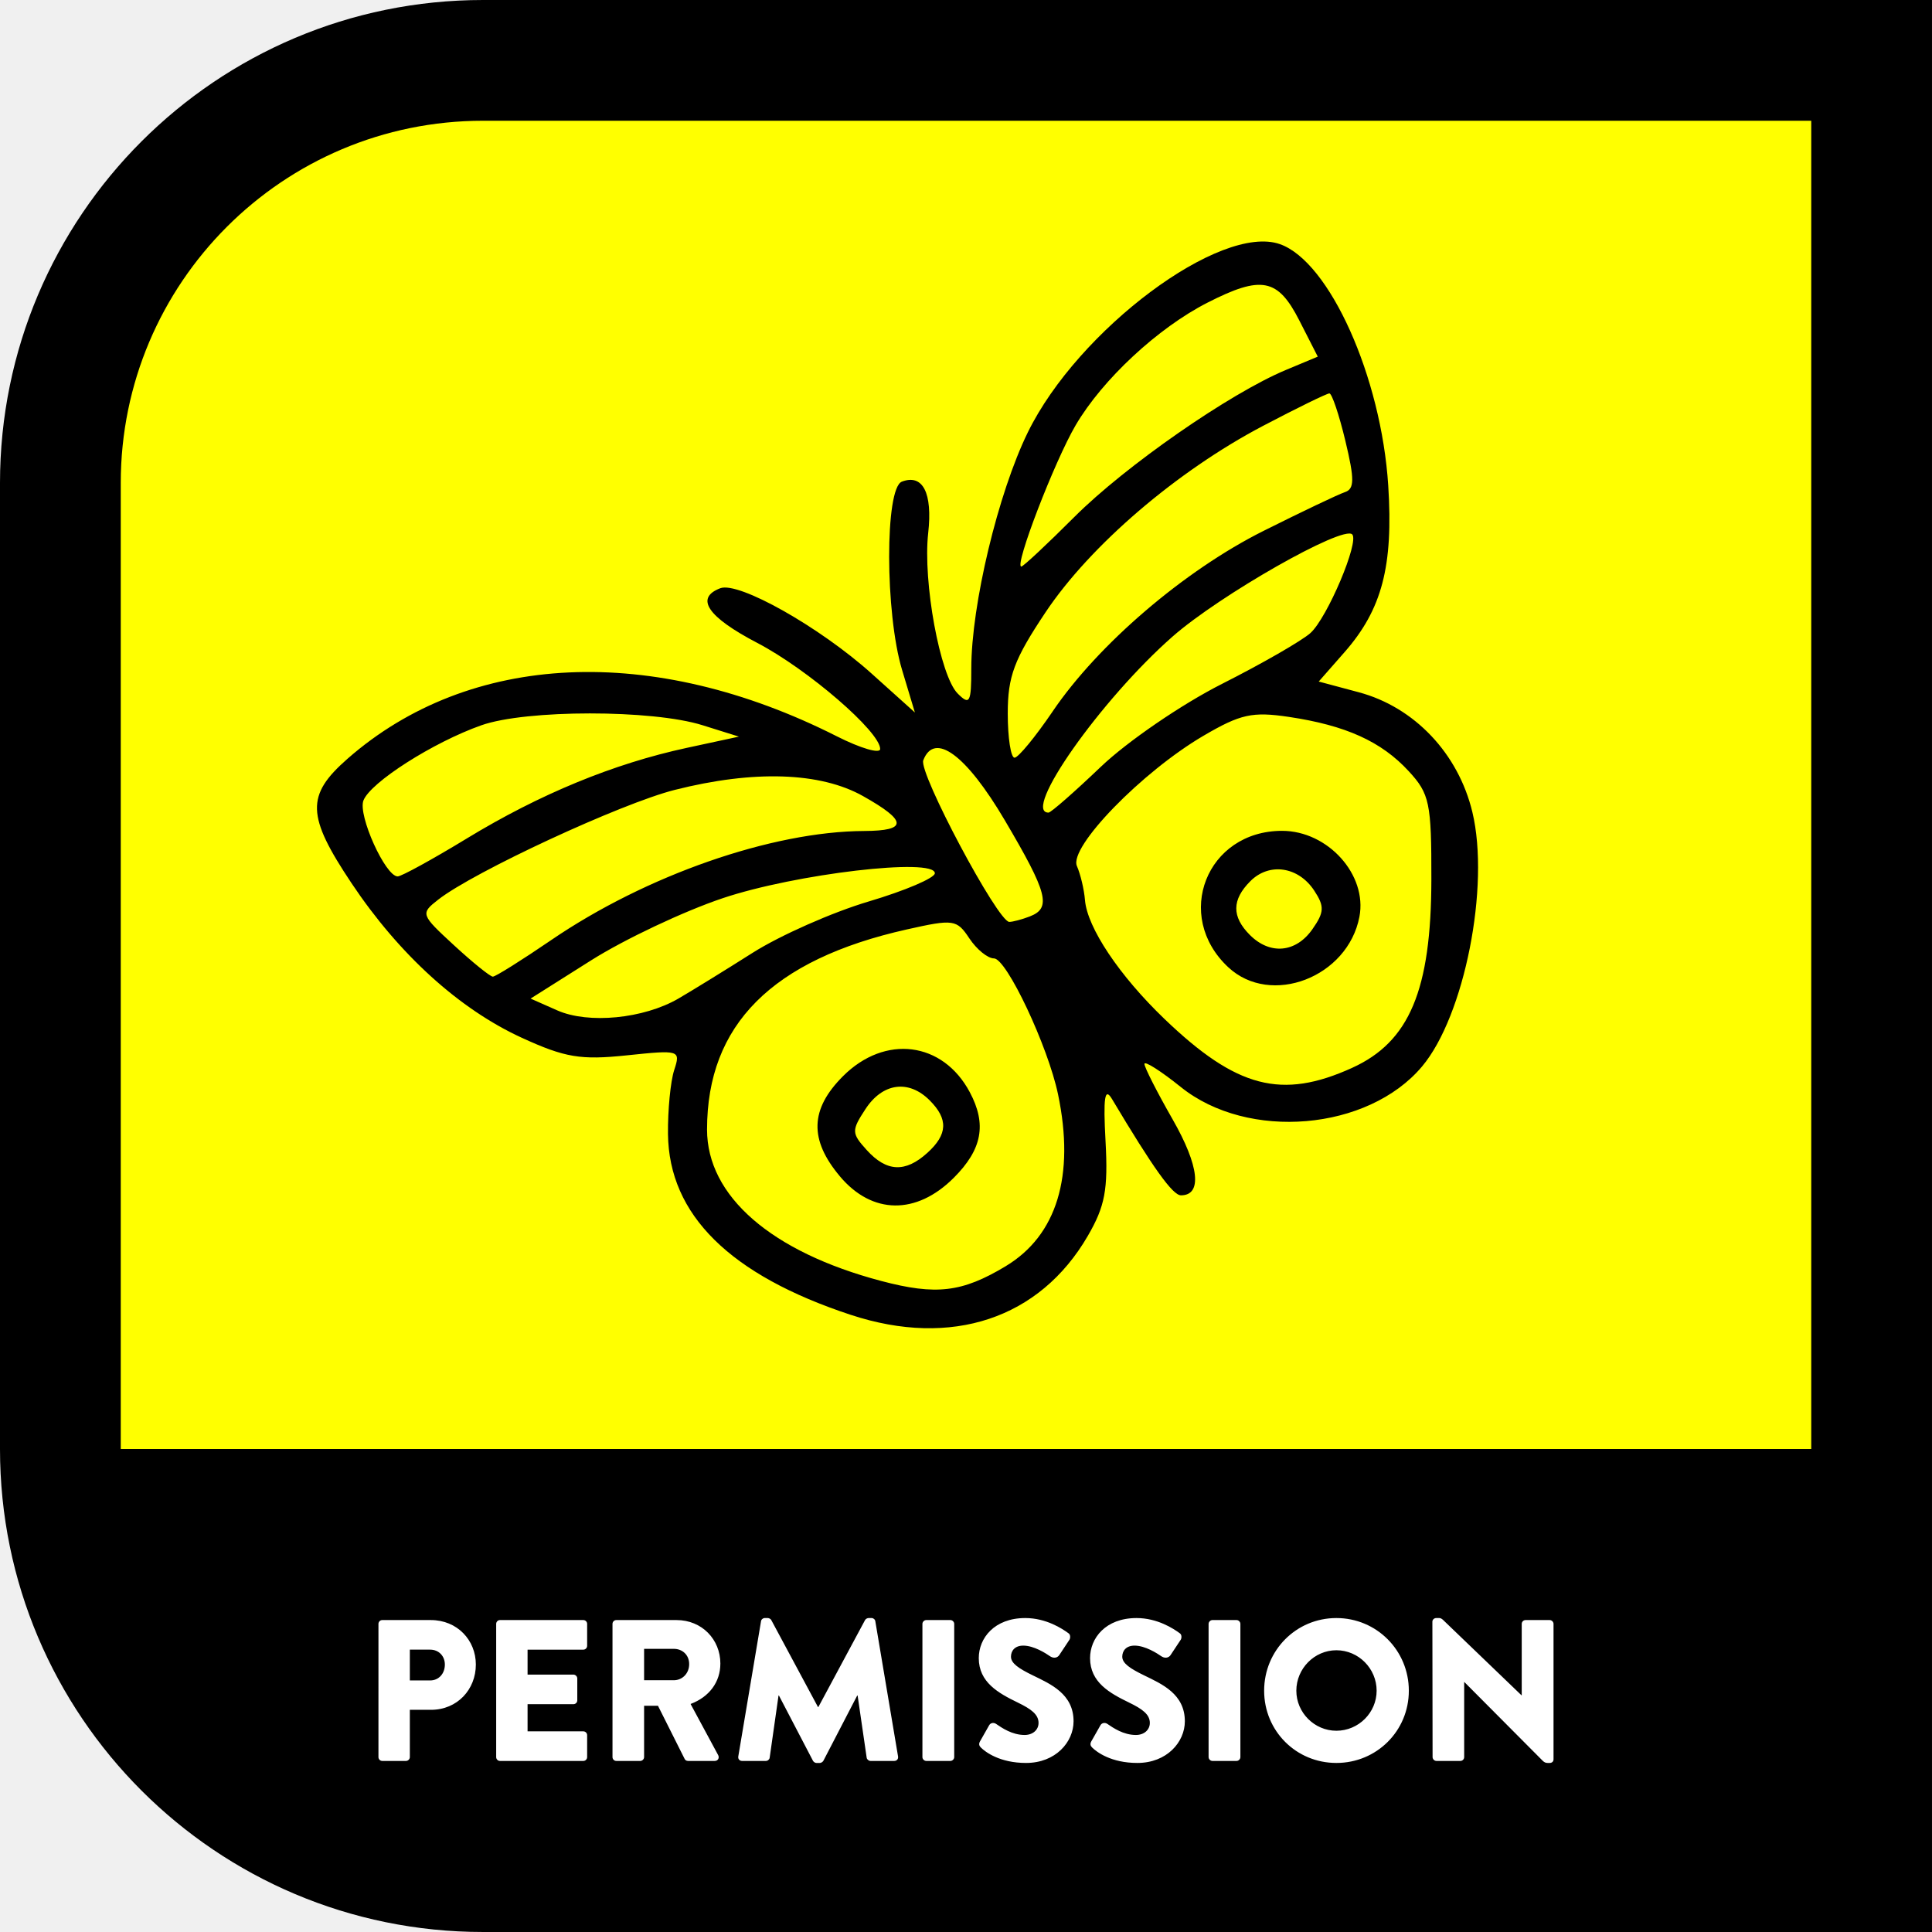
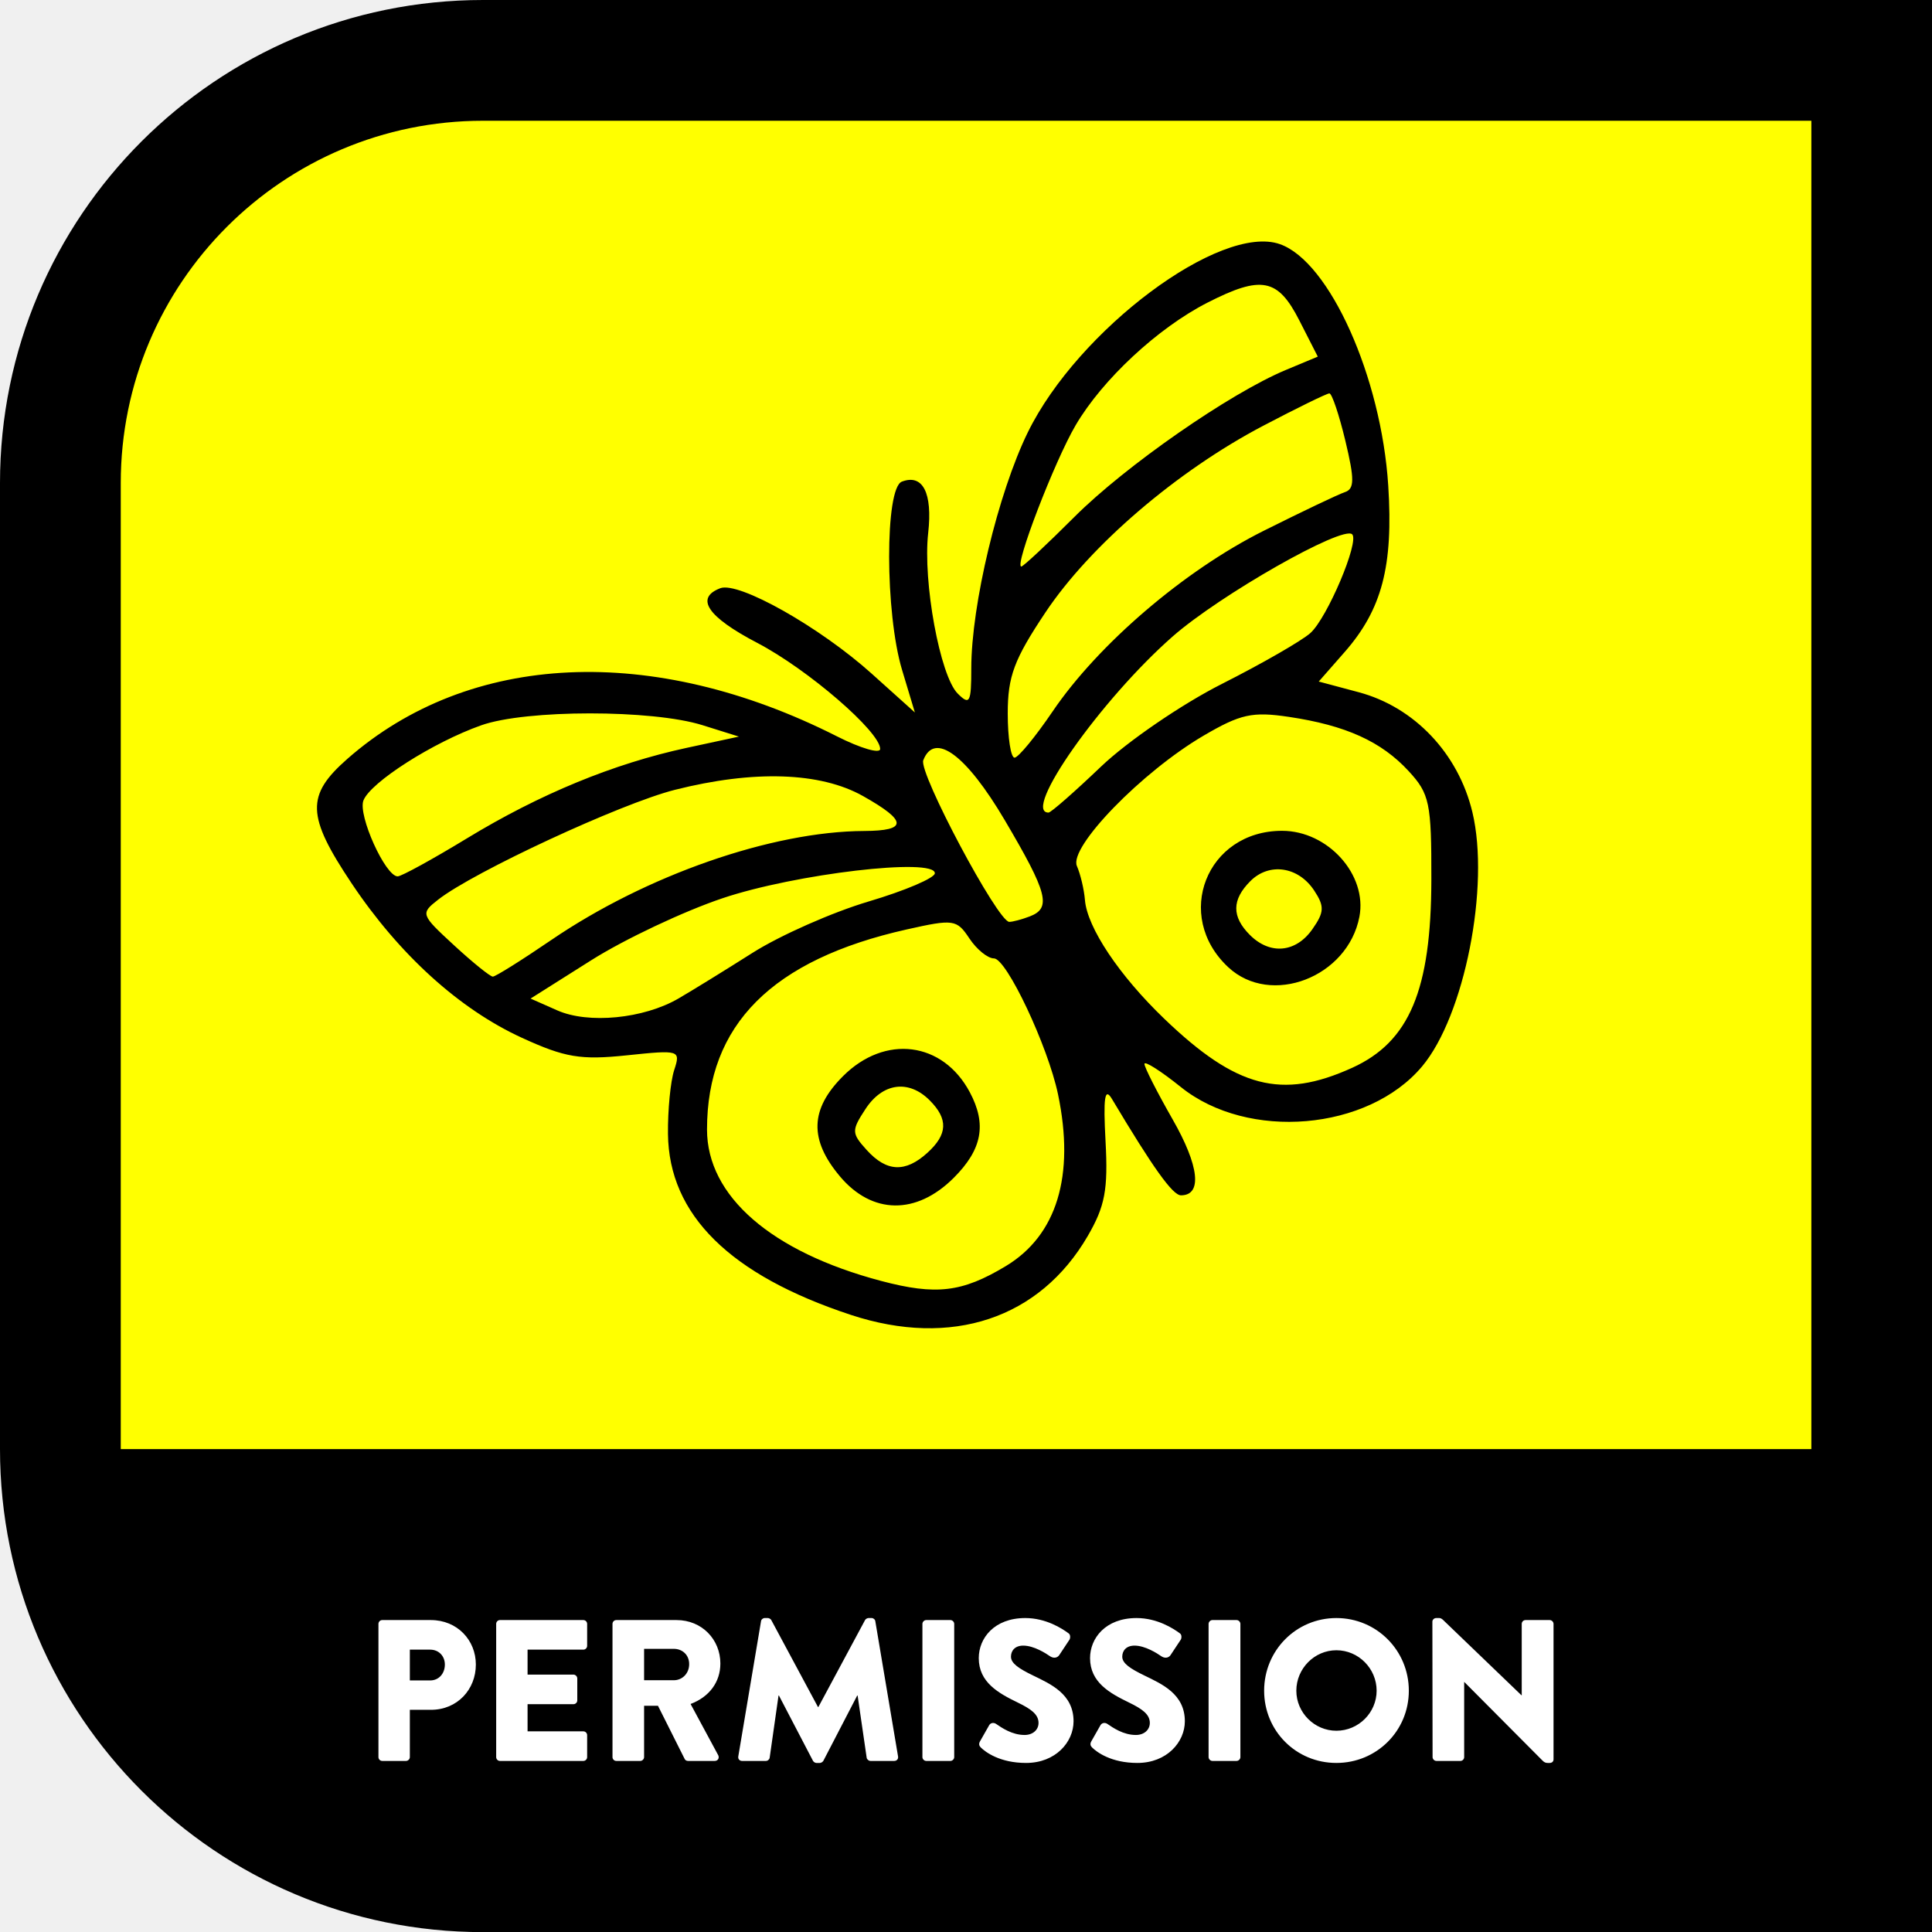
- <svg xmlns="http://www.w3.org/2000/svg" width="512" height="512" viewBox="0 0 135.467 135.467" version="1.1" id="svg14" xml:space="preserve">
-   <defs id="defs18">
-     <rect x="346.265" y="1640.638" width="1701.735" height="321.532" id="rect414" />
-     <rect x="128" y="1536" width="1648.671" height="512" id="rect1008" />
-     <rect x="197.866" y="1536" width="1298.495" height="364.337" id="rect910" />
-     <rect x="128" y="1536" width="1806.872" height="508.099" id="rect259" />
-   </defs>
-   <g id="g316" transform="matrix(0.2499385,0,0,0.2499385,4.3755907e-6,4.3755907e-6)">
-     <path fill-rule="evenodd" d="M 512,0 A 512,512 0 0 0 0,512 v 1024 a 512,512 0 0 0 512,512 H 2048 V 0 Z" style="font-variation-settings:normal;-inkscape-stroke:none" transform="matrix(0.2646484,0,0,0.2646484,-1.3224987e-5,-1.3224987e-5)" id="path2" />
-     <path fill="#a000c0" d="M 512,128 A 384,384 0 0 0 128,512 V 1536 H 1920 V 128 Z" color="#000000" style="fill:#ffff00;fill-opacity:1" id="path4-4" transform="matrix(0.2646484,0,0,0.2646484,-1.3224987e-5,-1.3224987e-5)" />
+ <svg xmlns="http://www.w3.org/2000/svg" width="512" height="512" viewBox="0 0 135.467 135.467" xml:space="preserve">
+   <path fill-rule="evenodd" d="M512 0A512 512 0 0 0 0 512v1024a512 512 0 0 0 512 512h1536V0Z" style="font-variation-settings:normal;-inkscape-stroke:none" transform="matrix(.06615 0 0 .06615 0 0)" />
+   <path fill="#a000c0" d="M512 128a384 384 0 0 0-384 384v1024h1792V128Z" color="#000" style="fill:#ff0;fill-opacity:1" transform="matrix(.06615 0 0 .06615 0 0)" />
+   <g style="-inkscape-font-specification:'Brandon Text, Medium';white-space:pre">
+     <path fill="#fff" d="M4.213 426.987c0 .533.427 1.013 1.014 1.013h6.293c.533 0 1.013-.48 1.013-1.013v-12.534h5.6c6.987 0 11.894-5.386 11.894-12 0-6.453-4.907-11.786-11.947-11.786H5.227c-.587 0-1.014.48-1.014 1.013zm8.32-20.32v-8.16h5.387c2.293 0 3.893 1.706 3.893 3.946 0 2.4-1.6 4.214-3.893 4.214zm22.88 20.32c0 .533.427 1.013 1.014 1.013h22.08c.586 0 1.013-.48 1.013-1.013v-5.814c0-.533-.427-1.013-1.013-1.013H43.733v-7.2h12.16c.534 0 1.014-.427 1.014-1.013v-5.814c0-.533-.48-1.013-1.014-1.013h-12.16v-6.613h14.774c.586 0 1.013-.48 1.013-1.014v-5.813c0-.533-.427-1.013-1.013-1.013h-22.08c-.587 0-1.014.48-1.014 1.013zm30.827 0c0 .533.427 1.013 1.013 1.013H73.6c.533 0 1.013-.48 1.013-1.013v-13.6h3.68l7.094 14.133c.106.213.426.48.853.48h7.093c.907 0 1.28-.853.907-1.547l-7.307-13.546c4.96-1.867 7.894-5.814 7.894-10.72 0-6.347-4.854-11.52-11.627-11.52H67.253c-.586 0-1.013.48-1.013 1.013zm8.373-20.374v-8.32h7.894c2.186 0 4.053 1.547 4.053 4.054 0 2.506-1.867 4.266-4.053 4.266zm24.96 20.214c-.107.693.373 1.173 1.013 1.173h6.294c.533 0 .96-.427 1.013-.853l2.347-16.48h.106l9.014 17.28c.16.32.586.586.906.586h.96c.267 0 .747-.266.907-.586l8.96-17.28h.107l2.4 16.48c.053.426.533.853 1.013.853h6.293c.64 0 1.12-.48 1.014-1.173l-6.027-35.84c-.053-.48-.533-.854-.96-.854h-.853c-.267 0-.747.214-.907.534l-12.373 23.04h-.107l-12.373-23.04c-.16-.32-.64-.534-.907-.534h-.853c-.427 0-.907.374-.96.854zm48.8.16c0 .533.48 1.013 1.013 1.013h6.4c.534 0 1.014-.48 1.014-1.013V391.68c0-.533-.48-1.013-1.014-1.013h-6.4c-.533 0-1.013.48-1.013 1.013zm27.467 1.546c7.84 0 12.586-5.546 12.586-11.04 0-7.253-6.08-9.866-10.773-12.16-3.733-1.813-5.813-3.2-5.813-4.96 0-1.546 1.013-2.933 3.253-2.933 2.827 0 5.973 2.027 7.2 2.88 1.067.64 1.973.213 2.347-.373l2.72-4.107c.213-.373.32-1.333-.32-1.707-1.6-1.173-5.867-4-11.414-4-8.213 0-12.32 5.334-12.32 10.614 0 6.4 5.174 9.28 10.347 11.786 3.52 1.707 5.493 3.147 5.493 5.387 0 1.867-1.546 3.2-3.68 3.2-3.36 0-6.08-1.92-7.573-2.933-.533-.374-1.387-.374-1.813.32l-2.454 4.32c-.373.693-.213 1.173.214 1.6 1.226 1.226 5.066 4.106 12 4.106zm29.493 0c7.84 0 12.587-5.546 12.587-11.04 0-7.253-6.08-9.866-10.774-12.16-3.733-1.813-5.813-3.2-5.813-4.96 0-1.546 1.013-2.933 3.253-2.933 2.827 0 5.974 2.027 7.2 2.88 1.067.64 1.974.213 2.347-.373l2.72-4.107c.213-.373.32-1.333-.32-1.707-1.6-1.173-5.867-4-11.413-4-8.214 0-12.32 5.334-12.32 10.614 0 6.4 5.173 9.28 10.346 11.786 3.52 1.707 5.494 3.147 5.494 5.387 0 1.867-1.547 3.2-3.68 3.2-3.36 0-6.08-1.92-7.574-2.933-.533-.374-1.386-.374-1.813.32l-2.453 4.32c-.374.693-.214 1.173.213 1.6 1.227 1.226 5.067 4.106 12 4.106zm18.88-1.546c0 .533.48 1.013 1.013 1.013h6.4c.534 0 1.014-.48 1.014-1.013V391.68c0-.533-.48-1.013-1.014-1.013h-6.4c-.533 0-1.013.48-1.013 1.013zm14.72-17.6c0 10.666 8.48 19.146 19.147 19.146 10.666 0 19.2-8.48 19.2-19.146 0-10.667-8.534-19.254-19.2-19.254-10.667 0-19.147 8.587-19.147 19.254zm8.533 0c0-5.867 4.8-10.72 10.614-10.72 5.866 0 10.666 4.853 10.666 10.72 0 5.813-4.8 10.613-10.666 10.613-5.814 0-10.614-4.8-10.614-10.613zm36.107 17.6c0 .533.48 1.013 1.013 1.013h6.347c.586 0 1.013-.48 1.013-1.013v-19.894H292l20.747 20.854c.427.426.8.586 1.333.586h.534c.533 0 1.013-.32 1.013-.96V391.68c0-.533-.48-1.013-1.013-1.013h-6.4c-.587 0-1.014.48-1.014 1.013v18.933h-.053l-20.48-19.68c-.427-.426-.8-.8-1.333-.8h-.8c-.534 0-1.014.427-1.014.96z" aria-label="PERMISSION" color="#000" font-family="'Brandon Text'" font-size="53.333" font-weight="500" style="-inkscape-font-specification:'Brandon Text, Medium';-inkscape-stroke:none" transform="translate(25.421 10.232) scale(.26458)" />
  </g>
-   <g style="-inkscape-font-specification:'Brandon Text, Medium';white-space:pre" id="g10" transform="translate(0,3.388034)">
-     <path fill="#ffffff" d="m 4.213,426.987 c 0,0.533 0.427,1.013 1.013,1.013 h 6.293 c 0.533,0 1.013,-0.48 1.013,-1.013 v -12.533 h 5.6 c 6.987,0 11.893,-5.387 11.893,-12 0,-6.453 -4.907,-11.787 -11.947,-11.787 H 5.227 c -0.587,0 -1.013,0.48 -1.013,1.013 z m 8.32,-20.32 v -8.16 h 5.387 c 2.293,0 3.893,1.707 3.893,3.947 0,2.4 -1.6,4.213 -3.893,4.213 z m 22.88,20.32 c 0,0.533 0.427,1.013 1.013,1.013 h 22.08 c 0.587,0 1.013,-0.48 1.013,-1.013 v -5.813 c 0,-0.533 -0.427,-1.013 -1.013,-1.013 H 43.733 v -7.2 h 12.16 c 0.533,0 1.013,-0.427 1.013,-1.013 v -5.813 c 0,-0.533 -0.48,-1.013 -1.013,-1.013 H 43.733 v -6.613 h 14.773 c 0.587,0 1.013,-0.48 1.013,-1.013 V 391.68 c 0,-0.533 -0.427,-1.013 -1.013,-1.013 H 36.427 c -0.587,0 -1.013,0.48 -1.013,1.013 z m 30.827,0 c 0,0.533 0.427,1.013 1.013,1.013 h 6.347 c 0.533,0 1.013,-0.48 1.013,-1.013 v -13.6 h 3.68 l 7.093,14.133 c 0.107,0.213 0.427,0.48 0.853,0.48 h 7.093 c 0.907,0 1.28,-0.853 0.907,-1.547 l -7.307,-13.547 c 4.96,-1.867 7.893,-5.813 7.893,-10.72 0,-6.347 -4.853,-11.52 -11.627,-11.52 H 67.253 c -0.587,0 -1.013,0.48 -1.013,1.013 z m 8.373,-20.373 v -8.32 h 7.893 c 2.187,0 4.053,1.547 4.053,4.053 0,2.507 -1.867,4.267 -4.053,4.267 z m 24.96,20.213 c -0.107,0.693 0.373,1.173 1.013,1.173 h 6.293 c 0.533,0 0.96,-0.427 1.013,-0.853 l 2.347,-16.48 h 0.107 l 9.013,17.28 c 0.16,0.32 0.587,0.587 0.907,0.587 h 0.96 c 0.267,0 0.747,-0.267 0.907,-0.587 l 8.96,-17.28 h 0.107 l 2.4,16.48 c 0.053,0.427 0.533,0.853 1.013,0.853 h 6.293 c 0.64,0 1.12,-0.48 1.013,-1.173 l -6.027,-35.84 c -0.053,-0.48 -0.533,-0.853 -0.96,-0.853 h -0.853 c -0.267,0 -0.747,0.213 -0.907,0.533 l -12.373,23.04 h -0.107 l -12.373,-23.04 c -0.16,-0.32 -0.64,-0.533 -0.907,-0.533 h -0.853 c -0.427,0 -0.907,0.373 -0.96,0.853 z m 48.8,0.16 c 0,0.533 0.48,1.013 1.013,1.013 h 6.4 c 0.533,0 1.013,-0.48 1.013,-1.013 V 391.68 c 0,-0.533 -0.48,-1.013 -1.013,-1.013 h -6.4 c -0.533,0 -1.013,0.48 -1.013,1.013 z m 27.467,1.547 c 7.84,0 12.587,-5.547 12.587,-11.04 0,-7.253 -6.08,-9.867 -10.773,-12.16 -3.733,-1.813 -5.813,-3.2 -5.813,-4.96 0,-1.547 1.013,-2.933 3.253,-2.933 2.827,0 5.973,2.027 7.2,2.88 1.067,0.64 1.973,0.213 2.347,-0.373 l 2.72,-4.107 c 0.213,-0.373 0.32,-1.333 -0.32,-1.707 -1.6,-1.173 -5.867,-4 -11.413,-4 -8.213,0 -12.32,5.333 -12.32,10.613 0,6.4 5.173,9.28 10.347,11.787 3.52,1.707 5.493,3.147 5.493,5.387 0,1.867 -1.547,3.2 -3.68,3.2 -3.36,0 -6.08,-1.92 -7.573,-2.933 -0.533,-0.373 -1.387,-0.373 -1.813,0.32 l -2.453,4.32 c -0.373,0.693 -0.213,1.173 0.213,1.6 1.227,1.227 5.067,4.107 12,4.107 z m 29.493,0 c 7.84,0 12.587,-5.547 12.587,-11.04 0,-7.253 -6.08,-9.867 -10.773,-12.16 -3.733,-1.813 -5.813,-3.2 -5.813,-4.96 0,-1.547 1.013,-2.933 3.253,-2.933 2.827,0 5.973,2.027 7.2,2.88 1.067,0.64 1.973,0.213 2.347,-0.373 l 2.72,-4.107 c 0.213,-0.373 0.32,-1.333 -0.32,-1.707 -1.6,-1.173 -5.867,-4 -11.413,-4 -8.213,0 -12.32,5.333 -12.32,10.613 0,6.4 5.173,9.28 10.347,11.787 3.52,1.707 5.493,3.147 5.493,5.387 0,1.867 -1.547,3.2 -3.68,3.2 -3.36,0 -6.08,-1.92 -7.573,-2.933 -0.533,-0.373 -1.387,-0.373 -1.813,0.32 l -2.453,4.32 c -0.373,0.693 -0.213,1.173 0.213,1.6 1.227,1.227 5.067,4.107 12,4.107 z m 18.88,-1.547 c 0,0.533 0.48,1.013 1.013,1.013 h 6.4 c 0.533,0 1.013,-0.48 1.013,-1.013 V 391.68 c 0,-0.533 -0.48,-1.013 -1.013,-1.013 h -6.4 c -0.533,0 -1.013,0.48 -1.013,1.013 z m 14.72,-17.6 c 0,10.667 8.48,19.147 19.147,19.147 10.667,0 19.2,-8.48 19.2,-19.147 0,-10.667 -8.533,-19.253 -19.2,-19.253 -10.667,0 -19.147,8.587 -19.147,19.253 z m 8.533,0 c 0,-5.867 4.8,-10.72 10.613,-10.72 5.867,0 10.667,4.853 10.667,10.72 0,5.813 -4.8,10.613 -10.667,10.613 -5.813,0 -10.613,-4.8 -10.613,-10.613 z m 36.107,17.6 c 0,0.533 0.48,1.013 1.013,1.013 h 6.347 c 0.587,0 1.013,-0.48 1.013,-1.013 v -19.893 h 0.053 l 20.747,20.853 c 0.427,0.427 0.8,0.587 1.333,0.587 h 0.533 c 0.533,0 1.013,-0.32 1.013,-0.96 V 391.68 c 0,-0.533 -0.48,-1.013 -1.013,-1.013 h -6.4 c -0.587,0 -1.013,0.48 -1.013,1.013 v 18.933 h -0.053 l -20.48,-19.68 c -0.427,-0.427 -0.8,-0.8 -1.333,-0.8 h -0.8 c -0.533,0 -1.013,0.427 -1.013,0.96 z" aria-label="PERMISSION" color="#000000" font-family="'Brandon Text'" font-size="53.333px" font-weight="500" style="-inkscape-font-specification:'Brandon Text, Medium';-inkscape-stroke:none" transform="matrix(0.26458,0,0,0.26458,25.42124,6.84389)" id="path8" />
-   </g>
-   <path d="M59.669 92.199c-8.487-2.793-12.769-7.025-12.831-12.681-.019-1.679.177-3.697.434-4.484.458-1.403.39-1.424-3.328-1.035-3.231.338-4.324.155-7.342-1.226-4.39-2.01-8.611-5.839-11.951-10.841-3.159-4.73-3.207-6.164-.292-8.723 8.565-7.52 21.409-8.111 34.321-1.579 1.669.844 3.035 1.243 3.035.885 0-1.207-5.071-5.583-8.617-7.436-3.489-1.823-4.385-3.147-2.596-3.833 1.285-.493 6.984 2.722 10.621 5.991l3.026 2.72-.897-2.981c-1.201-3.991-1.212-12.744-.017-13.203 1.47-.564 2.163.786 1.848 3.6-.383 3.417.83 10.018 2.068 11.256.846.846.954.646.954-1.766 0-4.443 1.879-12.291 3.962-16.545 3.524-7.2 13.519-14.662 17.678-13.199 3.479 1.224 7.107 9.31 7.595 16.931.361 5.643-.437 8.686-3.065 11.678l-1.809 2.06 2.802.75c3.905 1.044 6.984 4.292 7.971 8.406 1.246 5.194-.556 14.302-3.53 17.836-3.792 4.506-12.204 5.224-16.909 1.443-1.406-1.13-2.556-1.86-2.556-1.623 0 .237.89 1.986 1.977 3.886 1.867 3.263 2.093 5.327.585 5.327-.579 0-1.943-1.904-4.835-6.751-.511-.855-.622-.128-.453 2.969.184 3.38-.035 4.547-1.246 6.631-3.367 5.797-9.549 7.858-16.603 5.536zm10.848-3.417c3.59-2.158 4.864-6.339 3.67-12.051-.705-3.372-3.608-9.53-4.493-9.53-.436 0-1.212-.631-1.725-1.403-.885-1.333-1.105-1.364-4.391-.627-9.444 2.118-14.002 6.686-14.002 14.031 0 4.664 4.5 8.576 12.207 10.615 3.857 1.02 5.675.805 8.735-1.034zm-11.62-6.295c-2.168-2.576-2.103-4.712.213-7.029 2.943-2.943 6.997-2.43 8.89 1.125 1.198 2.25.869 4.008-1.124 6.002-2.62 2.62-5.725 2.582-7.98-.098zm6.123-1.647c1.433-1.297 1.481-2.373.164-3.689-1.473-1.473-3.294-1.226-4.497.61-.99 1.511-.985 1.694.084 2.875 1.393 1.539 2.703 1.602 4.248.204zm29.79-5.966c4.016-1.822 5.541-5.452 5.554-13.21.009-5.367-.124-6.003-1.588-7.59-1.92-2.083-4.411-3.211-8.404-3.807-2.558-.382-3.393-.197-5.984 1.321-4.322 2.533-9.456 7.816-8.878 9.136.252.576.506 1.648.565 2.382.155 1.931 2.406 5.299 5.571 8.337 5.058 4.854 8.218 5.677 13.165 3.432zm-8.685-7.051c-3.87-3.605-1.521-9.567 3.769-9.567 3.216 0 5.989 3.081 5.425 6.027-.812 4.243-6.21 6.321-9.194 3.54zm5.897-2.668c.839-1.198.857-1.603.123-2.716-1.11-1.681-3.148-1.98-4.471-.657-1.307 1.307-1.318 2.493-.034 3.777 1.414 1.414 3.226 1.247 4.382-.404zm-44.457 4.864c.93-.539 3.272-1.983 5.204-3.208 1.933-1.225 5.599-2.847 8.147-3.603 2.548-.756 4.633-1.646 4.633-1.977 0-1.112-9.782.037-14.874 1.748-2.734.918-6.883 2.878-9.221 4.354l-4.251 2.685 1.873.829c2.18.964 6.049.587 8.49-.828zm-8.933-4.092c6.677-4.558 15.487-7.63 21.965-7.66 3.056-.015 3.032-.697-.087-2.449-2.992-1.682-7.651-1.835-13.197-.433-3.757.949-14.103 5.749-16.588 7.696-1.253.981-1.231 1.044 1.109 3.2 1.313 1.209 2.538 2.199 2.723 2.199.185 0 2.019-1.149 4.075-2.552zm33.574-1.669c1.532-.588 1.259-1.639-1.754-6.746-2.712-4.598-4.935-6.232-5.715-4.2-.335.874 5.225 11.319 6.031 11.329.235.002.882-.169 1.438-.382zm-39.47-5.47c5.118-3.113 10.287-5.242 15.413-6.348l3.662-.79-2.556-.801c-3.523-1.104-12.366-1.101-15.502.005-3.375 1.191-7.782 4.002-8.271 5.277-.396 1.033 1.54 5.321 2.403 5.321.26 0 2.443-1.198 4.851-2.663zm44.459-5.029c1.853-1.77 5.67-4.382 8.481-5.803 2.812-1.421 5.605-3.027 6.207-3.568 1.181-1.061 3.444-6.406 2.93-6.919-.654-.654-9.29 4.258-12.598 7.167-5.021 4.414-10.606 12.342-8.695 12.342.167 0 1.821-1.449 3.674-3.219zm-3.387-3.875c3.198-4.714 9.234-9.88 14.792-12.662 2.678-1.34 5.243-2.562 5.7-2.714.676-.225.682-.895.033-3.6-.438-1.828-.942-3.323-1.119-3.323-.177 0-2.27 1.024-4.65 2.274-6.044 3.176-12.124 8.386-15.25 13.068-2.207 3.305-2.653 4.497-2.653 7.095 0 1.717.216 3.115.479 3.106.264-.009 1.464-1.469 2.669-3.243zm1.521-13.633c3.581-3.581 10.896-8.665 14.834-10.311l2.236-.934-1.298-2.544c-1.504-2.949-2.653-3.17-6.438-1.239-3.48 1.775-7.362 5.385-9.243 8.596-1.487 2.538-4.32 9.907-3.809 9.907.134 0 1.807-1.564 3.718-3.475z" id="path12" />
+   <path d="M59.669 92.199c-8.487-2.794-12.769-7.025-12.832-12.682-.019-1.678.177-3.696.435-4.484.458-1.403.39-1.424-3.329-1.035-3.231.337-4.324.155-7.341-1.227-4.39-2.01-8.611-5.838-11.952-10.84-3.158-4.73-3.206-6.164-.292-8.723 8.566-7.52 21.409-8.112 34.322-1.58 1.669.845 3.035 1.243 3.035.886 0-1.207-5.071-5.583-8.617-7.436-3.489-1.823-4.385-3.146-2.596-3.833 1.285-.493 6.984 2.722 10.62 5.991l3.026 2.72-.897-2.981c-1.201-3.992-1.212-12.744-.017-13.203 1.47-.564 2.163.786 1.848 3.6-.383 3.417.83 10.018 2.068 11.257.846.846.954.646.954-1.766 0-4.443 1.88-12.29 3.962-16.546 3.525-7.2 13.52-14.661 17.678-13.198 3.48 1.223 7.108 9.31 7.596 16.93.361 5.643-.437 8.686-3.065 11.679l-1.808 2.06 2.802.749c3.905 1.044 6.984 4.292 7.97 8.406 1.247 5.195-.556 14.302-3.53 17.836-3.791 4.507-12.203 5.225-16.908 1.444-1.406-1.13-2.556-1.86-2.556-1.623 0 .238.89 1.986 1.976 3.887 1.867 3.262 2.094 5.326.586 5.326-.58 0-1.943-1.903-4.836-6.75-.51-.856-.621-.13-.453 2.968.183 3.38-.036 4.547-1.246 6.631-3.367 5.797-9.55 7.858-16.604 5.537zm10.847-3.418c3.59-2.158 4.864-6.339 3.67-12.05-.705-3.373-3.608-9.53-4.493-9.53-.437 0-1.213-.632-1.725-1.404-.885-1.333-1.105-1.364-4.391-.627-9.445 2.118-14.003 6.685-14.003 14.03 0 4.664 4.5 8.577 12.208 10.616 3.856 1.02 5.675.804 8.734-1.035zm-11.62-6.295c-2.168-2.576-2.103-4.712.214-7.028 2.943-2.944 6.996-2.43 8.89 1.125 1.199 2.25.87 4.008-1.124 6.002-2.62 2.62-5.725 2.581-7.98-.098zm6.123-1.647c1.433-1.297 1.481-2.373.165-3.69-1.474-1.472-3.294-1.226-4.497.61-.99 1.512-.985 1.695.084 2.876 1.393 1.54 2.703 1.602 4.248.204zm29.79-5.966c4.016-1.823 5.542-5.452 5.554-13.21.01-5.367-.124-6.003-1.588-7.591-1.92-2.083-4.411-3.212-8.404-3.807-2.559-.382-3.393-.198-5.984 1.32-4.322 2.534-9.455 7.816-8.878 9.137.251.576.505 1.648.564 2.382.155 1.931 2.406 5.3 5.571 8.337 5.058 4.853 8.218 5.677 13.165 3.432zm-8.685-7.052c-3.87-3.605-1.52-9.567 3.77-9.567 3.216 0 5.989 3.08 5.424 6.027-.812 4.243-6.21 6.321-9.194 3.54zm5.897-2.668c.84-1.198.858-1.603.123-2.716-1.11-1.68-3.148-1.98-4.471-.657-1.307 1.308-1.318 2.493-.034 3.777 1.414 1.414 3.226 1.247 4.382-.404zm-44.456 4.864c.93-.539 3.271-1.982 5.204-3.208 1.933-1.225 5.6-2.846 8.147-3.602 2.548-.756 4.633-1.646 4.633-1.977 0-1.112-9.782.037-14.875 1.748-2.733.918-6.883 2.877-9.22 4.354l-4.252 2.685 1.873.829c2.18.964 6.05.586 8.49-.829zm-8.933-4.091c6.677-4.558 15.487-7.63 21.965-7.66 3.055-.015 3.031-.697-.087-2.45-2.993-1.682-7.651-1.835-13.198-.433-3.757.95-14.102 5.749-16.587 7.696-1.253.981-1.231 1.044 1.108 3.2 1.313 1.21 2.538 2.199 2.723 2.199.185 0 2.019-1.149 4.076-2.552zm33.574-1.67c1.532-.588 1.258-1.638-1.754-6.746-2.712-4.598-4.935-6.232-5.715-4.2-.335.873 5.225 11.319 6.03 11.329.236.002.883-.17 1.439-.383zm-39.47-5.47c5.118-3.113 10.287-5.242 15.412-6.348l3.663-.79-2.556-.801c-3.523-1.104-12.366-1.101-15.502.005-3.375 1.19-7.782 4.002-8.271 5.277-.396 1.032 1.54 5.32 2.402 5.32.26 0 2.444-1.198 4.852-2.663zm44.459-5.029c1.853-1.77 5.67-4.382 8.481-5.803 2.812-1.421 5.605-3.027 6.207-3.568 1.18-1.061 3.445-6.406 2.93-6.92-.653-.654-9.289 4.259-12.597 7.168-5.021 4.414-10.606 12.342-8.695 12.342.167 0 1.82-1.448 3.674-3.219zm-3.387-3.874c3.199-4.714 9.234-9.88 14.792-12.662 2.678-1.34 5.243-2.562 5.7-2.714.676-.226.682-.895.033-3.6-.438-1.828-.942-3.323-1.119-3.323-.177 0-2.27 1.023-4.65 2.274-6.044 3.176-12.124 8.386-15.25 13.068-2.208 3.305-2.654 4.497-2.654 7.095 0 1.717.216 3.114.48 3.105.263-.009 1.464-1.468 2.668-3.243zM75.33 36.25c3.58-3.581 10.895-8.666 14.833-10.311l2.237-.934-1.298-2.545c-1.504-2.948-2.654-3.17-6.438-1.239-3.48 1.776-7.362 5.386-9.244 8.597-1.487 2.537-4.32 9.906-3.808 9.906.133 0 1.807-1.563 3.718-3.474z" />
</svg>
